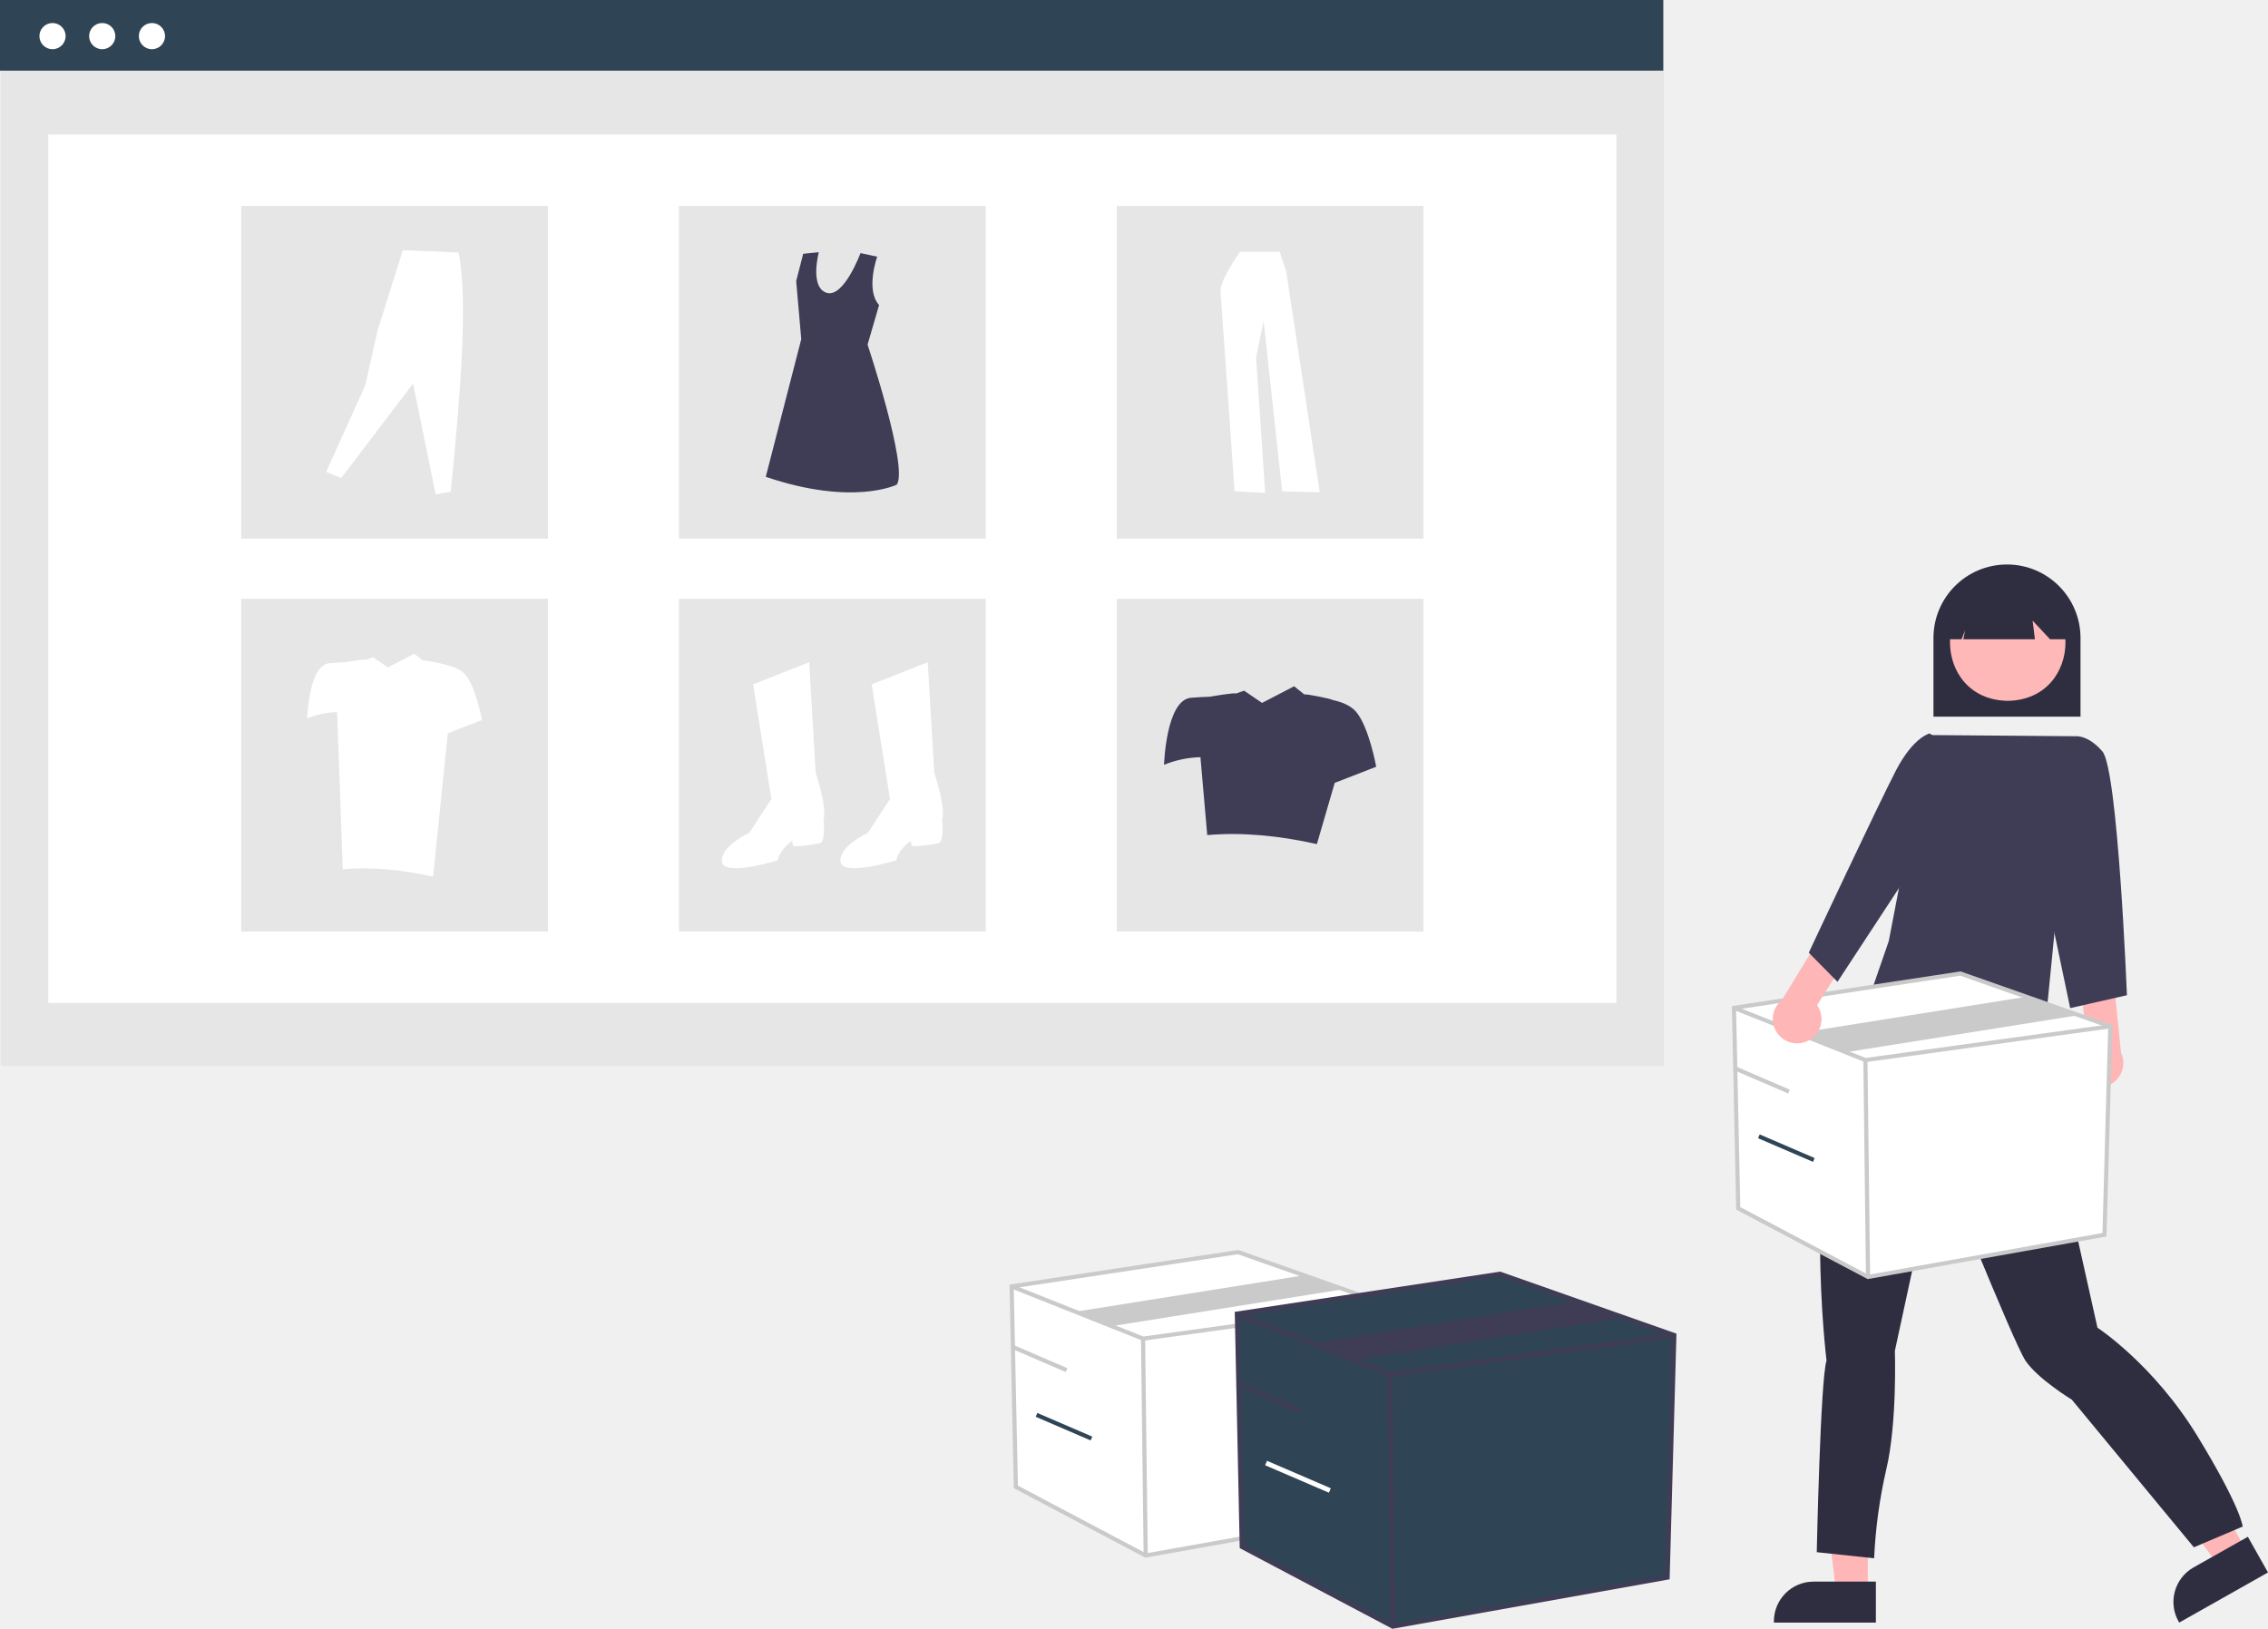
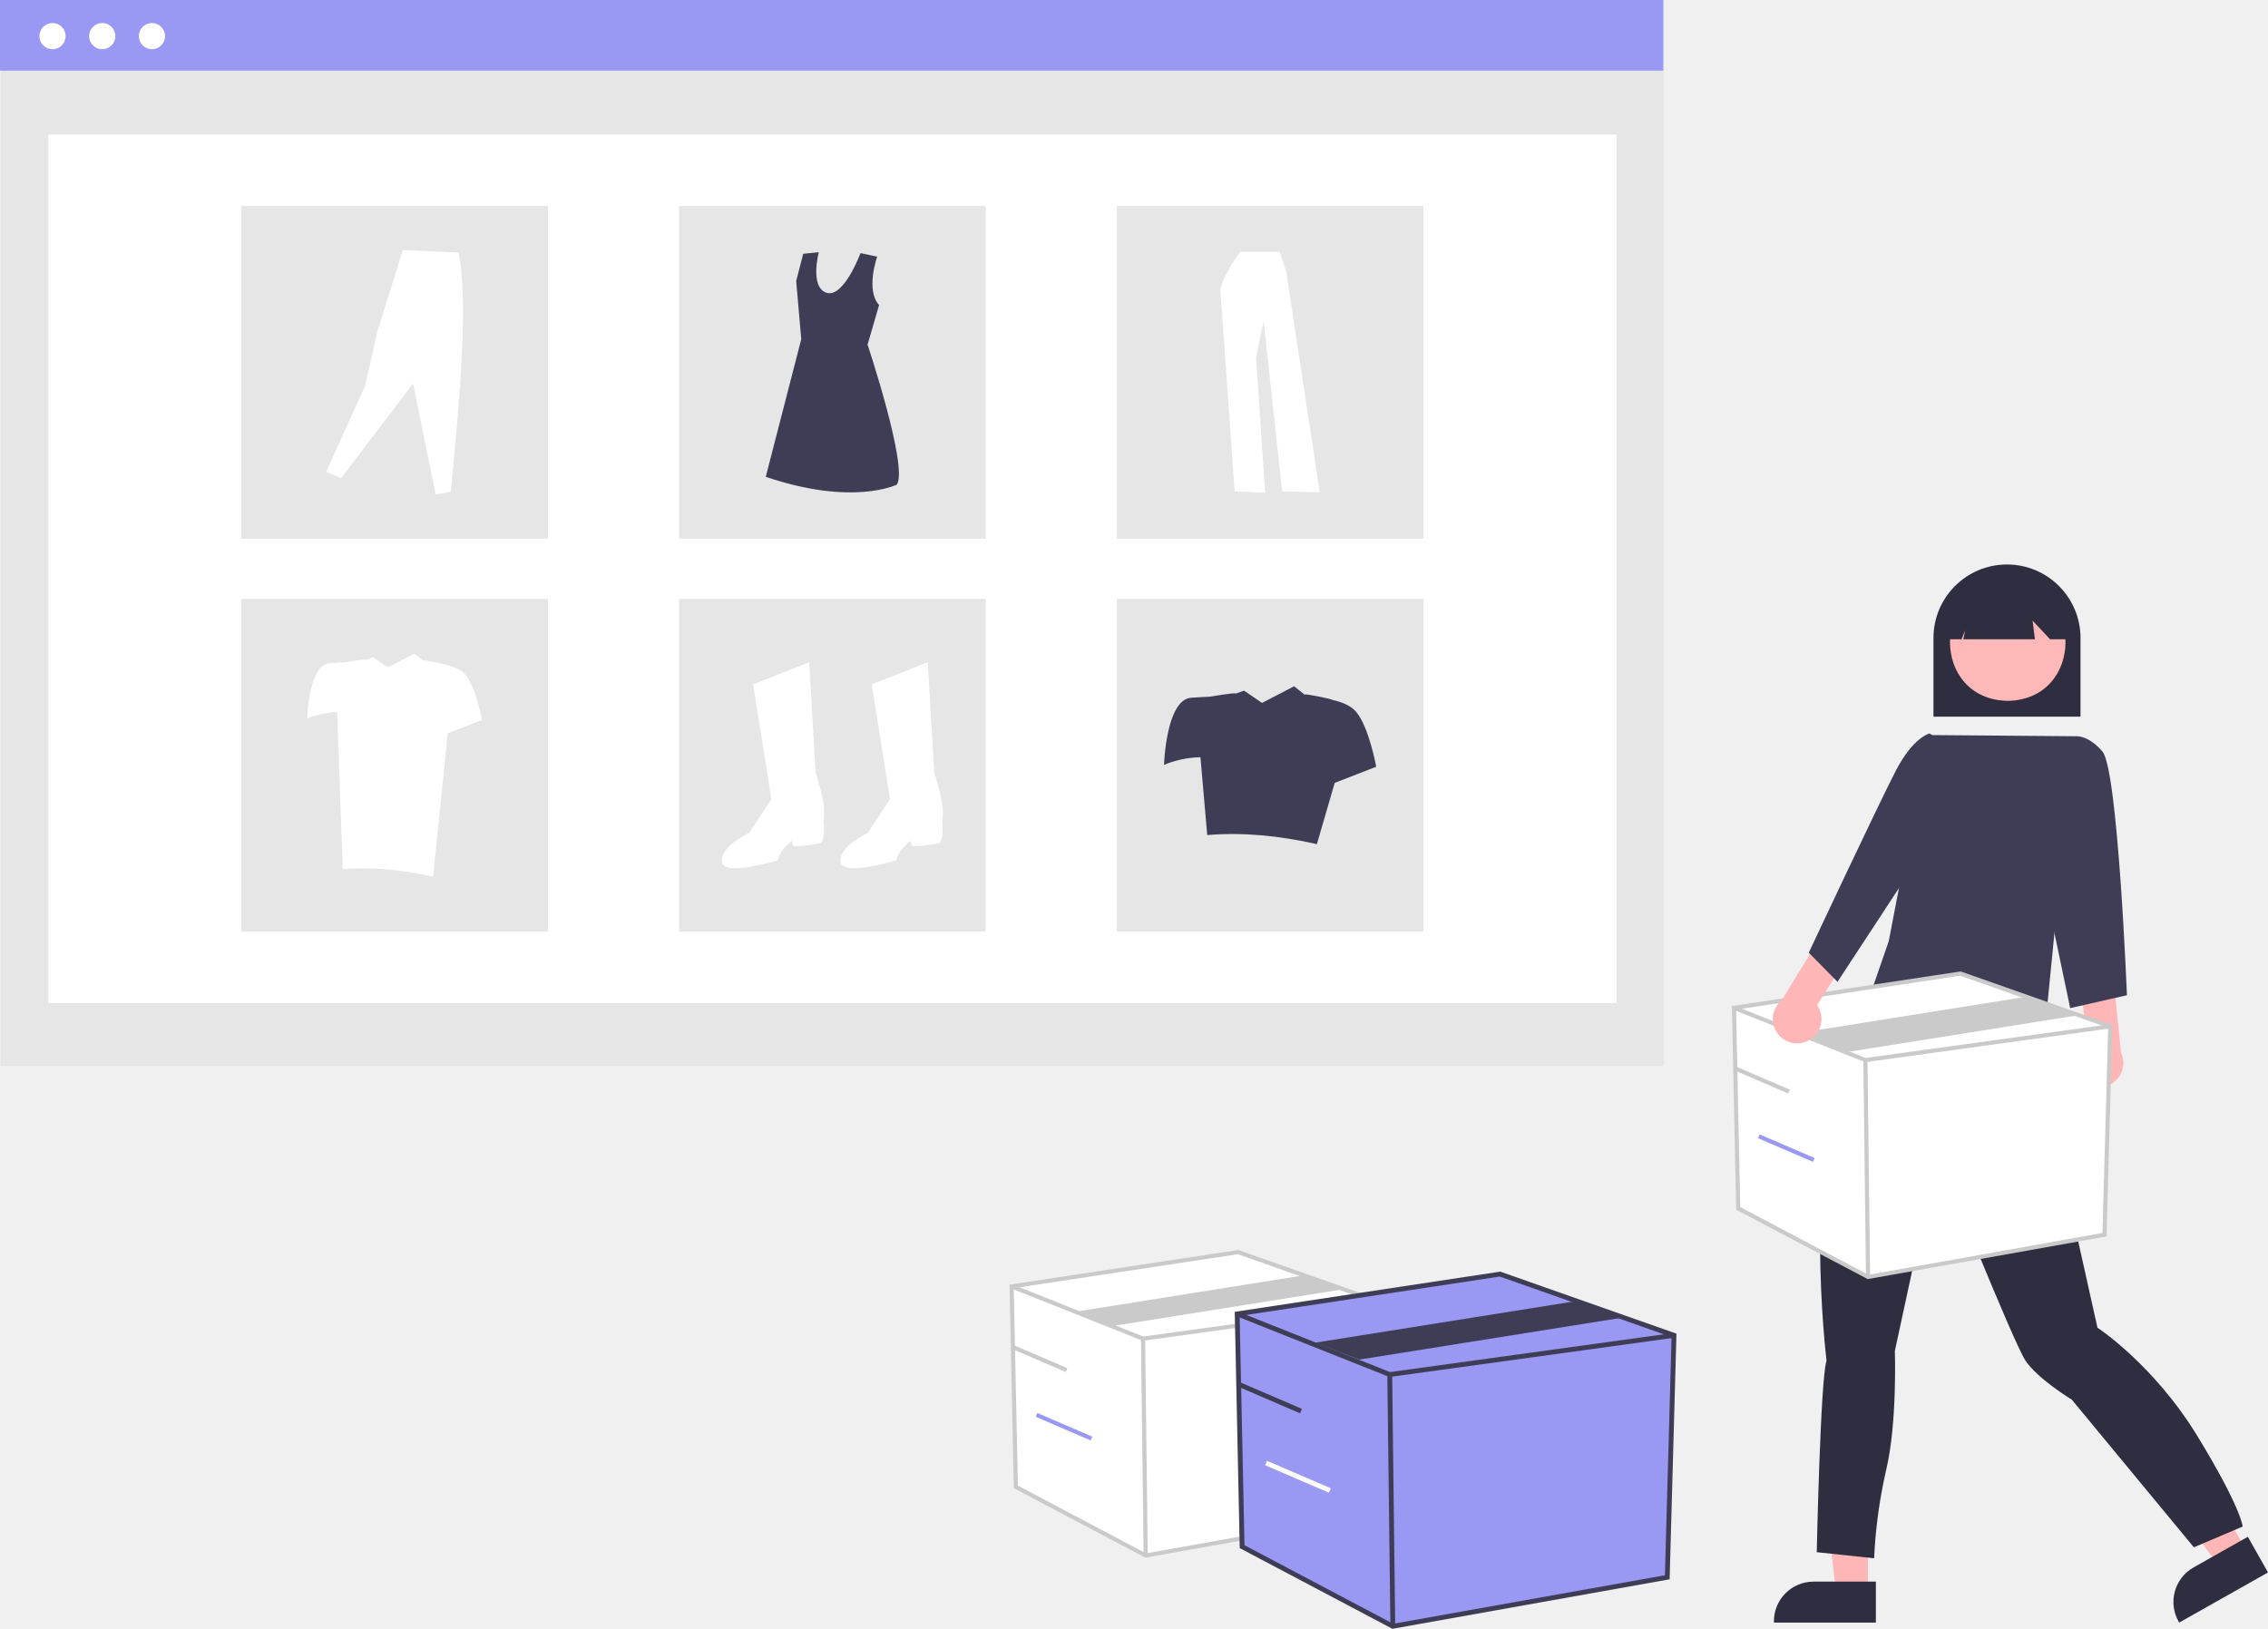
<svg xmlns="http://www.w3.org/2000/svg" data-name="Layer 1" width="879.125" height="631.485" viewBox="0 0 879.125 631.485">
  <rect id="b93b1ef9-49b5-4354-905b-d9dddde45a10" data-name="Rectangle 338" x="0.275" y="0.365" width="644.725" height="412.91" fill="#e6e6e6" />
  <rect id="ef7485f9-8ecd-46d9-949e-abdd8aa9e360" data-name="Rectangle 339" x="18.711" y="52.154" width="607.853" height="336.693" fill="#fff" />
-   <rect id="b4c2a7ec-beab-40bc-b587-23a202562f78" data-name="Rectangle 340" width="644.725" height="27.39" fill="#2f4454" />
+   <rect id="b4c2a7ec-beab-40bc-b587-23a202562f78" data-name="Rectangle 340" width="644.725" height="27.39" fill="#9999f4" />
  <circle id="bd6d3ebf-cb6f-4fcb-b7cd-ad5a287d3324" data-name="Ellipse 513" cx="20.355" cy="14.004" r="5.077" fill="#fff" />
  <circle id="efb1158e-7a7d-4adb-9063-fc7dc50c76d5" data-name="Ellipse 514" cx="39.624" cy="14.004" r="5.077" fill="#fff" />
  <circle id="b51f9e19-f36b-4f29-afd5-008bb0fc20dd" data-name="Ellipse 515" cx="58.893" cy="14.004" r="5.077" fill="#fff" />
  <rect id="b636d421-4358-445b-b124-1d058e78c733" data-name="Rectangle 341" x="93.5" y="79.848" width="118.887" height="128.982" fill="#e6e6e6" />
  <rect id="ab9c902d-64a9-4a2b-a9ec-6dc7022c80f6" data-name="Rectangle 342" x="263.193" y="79.848" width="118.887" height="128.982" fill="#e6e6e6" />
  <rect id="f4a232af-026e-479b-8040-5c62e5965d9e" data-name="Rectangle 343" x="432.885" y="79.848" width="118.887" height="128.982" fill="#e6e6e6" />
  <rect id="ada16aa4-f84d-4851-87ee-a2852d96226a" data-name="Rectangle 344" x="93.5" y="232.176" width="118.887" height="128.982" fill="#e6e6e6" />
  <rect id="ebfcbe07-3b81-4d69-a4f5-6a8318d20e8d" data-name="Rectangle 345" x="263.193" y="232.176" width="118.887" height="128.982" fill="#e6e6e6" />
  <rect id="ead16b6d-d132-49a9-a42f-1f570e523a46" data-name="Rectangle 346" x="432.885" y="232.176" width="118.887" height="128.982" fill="#e6e6e6" />
-   <path id="ab8ff6e3-f37e-4992-8347-ee905fdba816-296" data-name="Path 2643" d="M452.365,399.583l21.722-8.588,2.526,42.939s4.546,13.134,3.031,18.186c0,0,1.01,8.588-1.516,9.093s-9.6,1.516-10.1,1.01-.505-2.021-.505-2.021-5.052,3.536-5.557,7.577c0,0-21.217,6.567-21.722.505s10.608-11.114,10.608-11.114l8.588-13.134Z" transform="translate(-160.4375 -134.2577)" fill="#fff" />
-   <path id="e647835b-1773-4993-9de9-376235a5ef39-297" data-name="Path 2644" d="M498.337,399.583l21.719-8.588,2.526,42.939s4.546,13.134,3.031,18.186c0,0,1.01,8.588-1.516,9.093s-9.6,1.516-10.1,1.01-.505-2.021-.505-2.021-5.052,3.536-5.557,7.577c0,0-21.217,6.567-21.722.505s10.608-11.114,10.608-11.114l8.588-13.134Z" transform="translate(-160.4375 -134.2577)" fill="#fff" />
-   <path id="ee50e840-b8e9-4cc0-9b2e-64e12816c6e5-298" data-name="Path 2645" d="M500.459,233.768s-4.625,12.924.734,18.752l-4.468,15.353s15.874,47.622,11.339,54.274c0,0-16.932,8.466-50.8-3.024l13.757-53.367-1.965-22.526,2.721-10.583,6.047-.6s-3.628,13.606,3.024,15.723,13.141-15.383,13.141-15.383Z" transform="translate(-160.4375 -134.2577)" fill="#3f3d56" />
-   <path id="b668efb4-5504-4326-941b-9be143c4d030-299" data-name="Path 2646" d="M286.858,317.195l5.837,2.388,27.858-36.613,8.755,42.98,5.837-1.061c3.744-37.055,6.8-74.85,3.051-92.726l-21.623-.929-9.816,31.311-4.776,21.225Z" transform="translate(-160.4375 -134.2577)" fill="#fff" />
-   <path id="b699d661-049e-451c-8a7e-64343ac1c335-300" data-name="Path 2647" d="M641.115,231.87s-7.966,11.074-7.577,15.543,5.44,77.327,5.44,77.327l11.852.583-3.5-52.458,2.914-14.183,7.189,66.058,14.572.389-13.017-85.681-2.526-7.577Z" transform="translate(-160.4375 -134.2577)" fill="#fff" />
-   <path id="a4f25674-ecb7-42aa-ae9a-d508200b11eb-301" data-name="Path 2648" d="M686.138,410.276c-2.115-2.538-5.751-3.91-9.242-4.652.1-.317-10.618-2.532-10.8-2.076l-4.041-3.219-12.417,6.447-6.977-4.75-3.241,1.15c.132-.572-10.061,1.194-10.061,1.194-1.947.07-4.434.192-7.218.406-9.749.75-10.5,26-10.5,26a39.85,39.85,0,0,1,14.113-2.955l2.635,30.2c13.553-1.162,27.767.19,42.5,3.5l6.909-23.74,16.089-6.257S691.138,416.275,686.138,410.276Z" transform="translate(-160.4375 -134.2577)" fill="#3f3d56" />
-   <path id="b6d7fb25-d94e-4ba0-9382-3f72a4c565e4-302" data-name="Path 2649" d="M340.878,395.895c-1.743-2.091-4.738-3.222-7.615-3.833.086-.262-8.749-2.086-8.9-1.71l-3.33-2.652-10.229,5.312-5.749-3.913-2.67.948c.109-.471-8.29.983-8.29.983-1.6.058-3.654.158-5.947.335-8.033.618-8.651,21.421-8.651,21.421a32.837,32.837,0,0,1,11.629-2.435l2.171,60.914c11.167-.958,22.879.157,35.015,2.884l5.692-55.59,13.257-5.155S344.997,400.84,340.878,395.895Z" transform="translate(-160.4375 -134.2577)" fill="#fff" />
-   <path id="abb48a01-b3b6-4bc9-9e6f-5cc93133d8eb-303" data-name="Path 2682" d="M909.888,412.109h57v-30.5a28.5,28.5,0,1,0-57,0Z" transform="translate(-160.4375 -134.2577)" fill="#2f2e41" />
-   <path id="f1b40e10-dbea-4491-93e9-bf21ee1afe95-304" data-name="Path 2683" d="M884.442,751.453h-12.259l-5.833-47.292h18.094Z" transform="translate(-160.4375 -134.2577)" fill="#ffb6b6" />
-   <path id="f19e2682-d3fb-40a9-8809-be7b68a78ac9-305" data-name="Path 2684" d="M887.57,747.45h-24.145a15.387,15.387,0,0,0-15.386,15.385v.5h39.531Z" transform="translate(-160.4375 -134.2577)" fill="#2f2e41" />
-   <path id="b3618d44-3857-42e4-aed2-10e127155f21-306" data-name="Path 2685" d="M1030.997,735.092l-10.676,6.027-28.328-38.311,15.757-8.895Z" transform="translate(-160.4375 -134.2577)" fill="#ffb6b6" />
-   <path id="a172411a-a77d-4e4f-ac70-c8342021cfb1-307" data-name="Path 2686" d="M1031.752,730.069l-21.025,11.866h0a15.387,15.387,0,0,0-5.834,20.963l.246.435,34.424-19.433Z" transform="translate(-160.4375 -134.2577)" fill="#2f2e41" />
-   <path id="bd1532c7-07e2-44c0-82ff-fc8e0d37942d-308" data-name="Path 2687" d="M952.642,538.782l.946,4.73s2.838,2.838,1.419,4.257-.946,8.042-.946,8.042c.794,12.076,16.573,79.936,19.395,93.189,0,0,21.76,14.191,38.789,42.1s17.5,35.005,17.5,35.005l-18.918,8.043-47.3-57.238s-13.245-8.042-17.976-15.137-34.064-80.418-34.064-80.418l-16.56,76.633s.946,27.909-3.311,45.885a192.522,192.522,0,0,0-4.73,34.532l-22.233-2.365s1.419-67.172,3.784-74.268c0,0-9.934-81.836,9.934-114.476l16.012-42.687,15.682-6.036Z" transform="translate(-160.4375 -134.2577)" fill="#2f2e41" />
-   <path id="e2a54528-859f-4f0e-9aca-6130773a8d3b-309" data-name="Path 2688" d="M938.682,360.565c-29.847.51-29.842,44.907,0,45.412C968.527,405.467,968.523,361.07,938.682,360.565Z" transform="translate(-160.4375 -134.2577)" fill="#ffb8b8" />
-   <path id="aeace49c-5333-476f-965d-52da8fac2318-310" data-name="Path 2689" d="M915.711,382.093h5.073l1.381-3.454-.691,3.454h27.745l-.9-7.227,6.744,7.227h6.727v-3.916a23.038,23.038,0,1,0-46.076-.033v.033Z" transform="translate(-160.4375 -134.2577)" fill="#2f2e41" />
-   <path id="aa5a3aa9-e50b-4b43-b42d-0c1415925835-311" data-name="Path 2690" d="M907.904,419.235l56.4.457-11.916,120.917s-65.959-3.481-66-23.614l6.179-17.891Z" transform="translate(-160.4375 -134.2577)" fill="#3f3d56" />
-   <path id="aca4d347-909c-4b66-b72e-6bb1477aee43-312" data-name="Path 2693" d="M966.727,552.298a9.377,9.377,0,0,1,2.7-14.122l-2.451-21.287,12.573-4.645,3.039,30.111a9.428,9.428,0,0,1-15.861,9.943Z" transform="translate(-160.4375 -134.2577)" fill="#ffb6b6" />
-   <path id="eab38d24-ad2d-4cbe-aaaa-db975580c866-313" data-name="Path 2694" d="M956.888,430.109l7.421-10.373s5.079-1.127,11.079,5.873,9.5,94.5,9.5,94.5l-22,5-13-62Z" transform="translate(-160.4375 -134.2577)" fill="#3f3d56" />
+   <path id="ab8ff6e3-f37e-4992-8347-ee905fdba816-407" data-name="Path 2643" d="M452.365,399.583l21.722-8.588,2.526,42.939s4.546,13.134,3.031,18.186c0,0,1.01,8.588-1.516,9.093s-9.6,1.516-10.1,1.01-.505-2.021-.505-2.021-5.052,3.536-5.557,7.577c0,0-21.217,6.567-21.722.505s10.608-11.114,10.608-11.114l8.588-13.134Z" transform="translate(-160.4375 -134.2577)" fill="#fff" />
+   <path id="e647835b-1773-4993-9de9-376235a5ef39-408" data-name="Path 2644" d="M498.337,399.583l21.719-8.588,2.526,42.939s4.546,13.134,3.031,18.186c0,0,1.01,8.588-1.516,9.093s-9.6,1.516-10.1,1.01-.505-2.021-.505-2.021-5.052,3.536-5.557,7.577c0,0-21.217,6.567-21.722.505s10.608-11.114,10.608-11.114l8.588-13.134Z" transform="translate(-160.4375 -134.2577)" fill="#fff" />
+   <path id="ee50e840-b8e9-4cc0-9b2e-64e12816c6e5-409" data-name="Path 2645" d="M500.459,233.768s-4.625,12.924.734,18.752l-4.468,15.353s15.874,47.622,11.339,54.274c0,0-16.932,8.466-50.8-3.024l13.757-53.367-1.965-22.526,2.721-10.583,6.047-.6s-3.628,13.606,3.024,15.723,13.141-15.383,13.141-15.383Z" transform="translate(-160.4375 -134.2577)" fill="#3f3d56" />
+   <path id="b668efb4-5504-4326-941b-9be143c4d030-410" data-name="Path 2646" d="M286.858,317.195l5.837,2.388,27.858-36.613,8.755,42.98,5.837-1.061c3.744-37.055,6.8-74.85,3.051-92.726l-21.623-.929-9.816,31.311-4.776,21.225Z" transform="translate(-160.4375 -134.2577)" fill="#fff" />
+   <path id="b699d661-049e-451c-8a7e-64343ac1c335-411" data-name="Path 2647" d="M641.115,231.87s-7.966,11.074-7.577,15.543,5.44,77.327,5.44,77.327l11.852.583-3.5-52.458,2.914-14.183,7.189,66.058,14.572.389-13.017-85.681-2.526-7.577Z" transform="translate(-160.4375 -134.2577)" fill="#fff" />
+   <path id="a4f25674-ecb7-42aa-ae9a-d508200b11eb-412" data-name="Path 2648" d="M686.138,410.276c-2.115-2.538-5.751-3.91-9.242-4.652.1-.317-10.618-2.532-10.8-2.076l-4.041-3.219-12.417,6.447-6.977-4.75-3.241,1.15c.132-.572-10.061,1.194-10.061,1.194-1.947.07-4.434.192-7.218.406-9.749.75-10.5,26-10.5,26a39.85,39.85,0,0,1,14.113-2.955l2.635,30.2c13.553-1.162,27.767.19,42.5,3.5l6.909-23.74,16.089-6.257S691.138,416.275,686.138,410.276Z" transform="translate(-160.4375 -134.2577)" fill="#3f3d56" />
+   <path id="b6d7fb25-d94e-4ba0-9382-3f72a4c565e4-413" data-name="Path 2649" d="M340.878,395.895c-1.743-2.091-4.738-3.222-7.615-3.833.086-.262-8.749-2.086-8.9-1.71l-3.33-2.652-10.229,5.312-5.749-3.913-2.67.948c.109-.471-8.29.983-8.29.983-1.6.058-3.654.158-5.947.335-8.033.618-8.651,21.421-8.651,21.421a32.837,32.837,0,0,1,11.629-2.435l2.171,60.914c11.167-.958,22.879.157,35.015,2.884l5.692-55.59,13.257-5.155S344.997,400.84,340.878,395.895Z" transform="translate(-160.4375 -134.2577)" fill="#fff" />
+   <path id="abb48a01-b3b6-4bc9-9e6f-5cc93133d8eb-414" data-name="Path 2682" d="M909.888,412.109h57v-30.5a28.5,28.5,0,1,0-57,0Z" transform="translate(-160.4375 -134.2577)" fill="#2f2e41" />
+   <path id="f1b40e10-dbea-4491-93e9-bf21ee1afe95-415" data-name="Path 2683" d="M884.442,751.453h-12.259l-5.833-47.292h18.094Z" transform="translate(-160.4375 -134.2577)" fill="#ffb6b6" />
+   <path id="f19e2682-d3fb-40a9-8809-be7b68a78ac9-416" data-name="Path 2684" d="M887.57,747.45h-24.145a15.387,15.387,0,0,0-15.386,15.385v.5h39.531Z" transform="translate(-160.4375 -134.2577)" fill="#2f2e41" />
+   <path id="b3618d44-3857-42e4-aed2-10e127155f21-417" data-name="Path 2685" d="M1030.997,735.092l-10.676,6.027-28.328-38.311,15.757-8.895Z" transform="translate(-160.4375 -134.2577)" fill="#ffb6b6" />
+   <path id="a172411a-a77d-4e4f-ac70-c8342021cfb1-418" data-name="Path 2686" d="M1031.752,730.069l-21.025,11.866h0a15.387,15.387,0,0,0-5.834,20.963l.246.435,34.424-19.433Z" transform="translate(-160.4375 -134.2577)" fill="#2f2e41" />
+   <path id="bd1532c7-07e2-44c0-82ff-fc8e0d37942d-419" data-name="Path 2687" d="M952.642,538.782l.946,4.73s2.838,2.838,1.419,4.257-.946,8.042-.946,8.042c.794,12.076,16.573,79.936,19.395,93.189,0,0,21.76,14.191,38.789,42.1s17.5,35.005,17.5,35.005l-18.918,8.043-47.3-57.238s-13.245-8.042-17.976-15.137-34.064-80.418-34.064-80.418l-16.56,76.633s.946,27.909-3.311,45.885a192.522,192.522,0,0,0-4.73,34.532l-22.233-2.365s1.419-67.172,3.784-74.268c0,0-9.934-81.836,9.934-114.476l16.012-42.687,15.682-6.036Z" transform="translate(-160.4375 -134.2577)" fill="#2f2e41" />
+   <path id="e2a54528-859f-4f0e-9aca-6130773a8d3b-420" data-name="Path 2688" d="M938.682,360.565c-29.847.51-29.842,44.907,0,45.412C968.527,405.467,968.523,361.07,938.682,360.565Z" transform="translate(-160.4375 -134.2577)" fill="#ffb8b8" />
+   <path id="aeace49c-5333-476f-965d-52da8fac2318-421" data-name="Path 2689" d="M915.711,382.093h5.073l1.381-3.454-.691,3.454h27.745l-.9-7.227,6.744,7.227h6.727v-3.916a23.038,23.038,0,1,0-46.076-.033v.033Z" transform="translate(-160.4375 -134.2577)" fill="#2f2e41" />
+   <path id="aa5a3aa9-e50b-4b43-b42d-0c1415925835-422" data-name="Path 2690" d="M907.904,419.235l56.4.457-11.916,120.917s-65.959-3.481-66-23.614l6.179-17.891Z" transform="translate(-160.4375 -134.2577)" fill="#3f3d56" />
+   <path id="aca4d347-909c-4b66-b72e-6bb1477aee43-423" data-name="Path 2693" d="M966.727,552.298a9.377,9.377,0,0,1,2.7-14.122l-2.451-21.287,12.573-4.645,3.039,30.111a9.428,9.428,0,0,1-15.861,9.943Z" transform="translate(-160.4375 -134.2577)" fill="#ffb6b6" />
+   <path id="eab38d24-ad2d-4cbe-aaaa-db975580c866-424" data-name="Path 2694" d="M956.888,430.109l7.421-10.373s5.079-1.127,11.079,5.873,9.5,94.5,9.5,94.5l-22,5-13-62Z" transform="translate(-160.4375 -134.2577)" fill="#3f3d56" />
  <polygon points="672.135 390.739 673.771 468.476 724.096 495.071 815.744 478.705 817.995 397.899 759.896 377.441 672.135 390.739" fill="#fff" />
  <path d="M884.402,630.168,833.415,603.223l-1.661-78.916,88.658-13.433.189.066L979.252,531.593l-2.285,82.046ZM835.002,602.244l49.662,26.245,90.732-16.202,2.216-79.566L920.256,512.523,833.39,525.685Z" transform="translate(-160.4375 -134.2577)" fill="#cacaca" />
  <polygon points="722.973 411.816 722.776 411.738 671.838 391.485 672.431 389.992 723.173 410.166 817.885 397.103 818.105 398.695 722.973 411.816" fill="#cacaca" />
  <rect x="883.218" y="545.246" width="1.607" height="84.086" transform="translate(-167.5157 -123.4613) rotate(-0.69695)" fill="#cacaca" />
  <polygon points="716.536 407.792 698.174 400.348 786.569 386.263 804.931 393.706 716.536 407.792" fill="#cacaca" />
  <rect x="842.417" y="541.277" width="1.607" height="23.186" transform="translate(-158.4769 974.4608) rotate(-66.70554)" fill="#cacaca" />
-   <rect x="852.06" y="567.797" width="1.607" height="23.186" transform="translate(-177.0052 999.3509) rotate(-66.70554)" fill="#2f4454" />
+   <rect x="852.06" y="567.797" width="1.607" height="23.186" transform="translate(-177.0052 999.3509) rotate(-66.70554)" fill="#9999f4" />
  <polygon points="392.135 498.739 393.771 576.476 444.096 603.071 535.744 586.705 537.995 505.899 479.896 485.441 392.135 498.739" fill="#fff" />
  <path d="M604.402,738.168,553.415,711.223l-1.661-78.916,88.658-13.433.189.066L699.252,639.593l-2.285,82.046ZM555.002,710.244l49.662,26.245,90.732-16.202,2.216-79.566L640.256,620.523,553.39,633.685Z" transform="translate(-160.4375 -134.2577)" fill="#cacaca" />
  <polygon points="442.973 519.816 442.776 519.738 391.838 499.485 392.431 497.992 443.173 518.166 537.885 505.103 538.105 506.695 442.973 519.816" fill="#cacaca" />
  <rect x="603.218" y="653.246" width="1.607" height="84.086" transform="translate(-168.8501 -126.8591) rotate(-0.69695)" fill="#cacaca" />
  <polygon points="432.088 513.962 418.174 508.348 506.569 494.263 520.482 499.877 432.088 513.962" fill="#cacaca" />
  <rect x="562.417" y="649.277" width="1.607" height="23.186" transform="translate(-426.9454 782.5758) rotate(-66.70554)" fill="#cacaca" />
-   <rect x="572.06" y="675.797" width="1.607" height="23.186" transform="translate(-445.4736 807.4659) rotate(-66.70554)" fill="#2f4454" />
-   <polygon points="479.563 509.397 481.463 599.638 539.882 630.51 646.271 611.512 648.883 517.709 581.44 493.961 479.563 509.397" fill="#2f4454" />
+   <rect x="572.06" y="675.797" width="1.607" height="23.186" transform="translate(-445.4736 807.4659) rotate(-66.70554)" fill="#9999f4" />
+   <polygon points="479.563 509.397 481.463 599.638 539.882 630.51 646.271 611.512 648.883 517.709 581.44 493.961 479.563 509.397" fill="#9999f4" />
  <path d="M700.167,765.742l-59.188-31.278-1.929-91.608,102.918-15.594.219.077L810.272,651.312l-2.652,95.242ZM642.821,733.327l57.65,30.466,105.326-18.808,2.572-92.364-66.582-23.445-100.837,15.278Z" transform="translate(-160.4375 -134.2577)" fill="#3f3d56" />
  <polygon points="538.578 533.865 538.35 533.774 479.218 510.264 479.907 508.53 538.81 531.949 648.755 516.785 649.01 518.633 538.578 533.865" fill="#3f3d56" />
  <rect x="698.792" y="667.161" width="1.866" height="97.61" transform="translate(-169.0945 -125.6935) rotate(-0.69695)" fill="#3f3d56" />
  <polygon points="526.888 527.112 509.79 520.553 612.402 504.202 629.501 510.761 526.888 527.112" fill="#3f3d56" />
  <rect x="651.428" y="662.554" width="1.866" height="26.916" transform="translate(-386.9633 873.6041) rotate(-66.70554)" fill="#3f3d56" />
  <rect x="662.623" y="693.339" width="1.866" height="26.916" transform="translate(-408.4716 902.4975) rotate(-66.70554)" fill="#fff" />
-   <path id="af1e2e82-f248-43bd-a869-489ddf745161-314" data-name="Path 2691" d="M861.105,537.851a9.377,9.377,0,0,0,3.673-13.9l11.422-18.13-9.324-9.628-15.771,25.829a9.428,9.428,0,0,0,10,15.83Z" transform="translate(-160.4375 -134.2577)" fill="#ffb6b6" />
-   <path id="ed6195a6-5e50-4e12-8380-54bfefa6b2ae-315" data-name="Path 2692" d="M916.571,424.001l-8.183-5.392s-6.315,1.416-13.031,14.334-33.8,70.672-33.8,70.672l11.133,11.3,29.7-45.309Z" transform="translate(-160.4375 -134.2577)" fill="#3f3d56" />
+   <path id="af1e2e82-f248-43bd-a869-489ddf745161-425" data-name="Path 2691" d="M861.105,537.851a9.377,9.377,0,0,0,3.673-13.9l11.422-18.13-9.324-9.628-15.771,25.829a9.428,9.428,0,0,0,10,15.83Z" transform="translate(-160.4375 -134.2577)" fill="#ffb6b6" />
+   <path id="ed6195a6-5e50-4e12-8380-54bfefa6b2ae-426" data-name="Path 2692" d="M916.571,424.001l-8.183-5.392s-6.315,1.416-13.031,14.334-33.8,70.672-33.8,70.672l11.133,11.3,29.7-45.309Z" transform="translate(-160.4375 -134.2577)" fill="#3f3d56" />
</svg>
